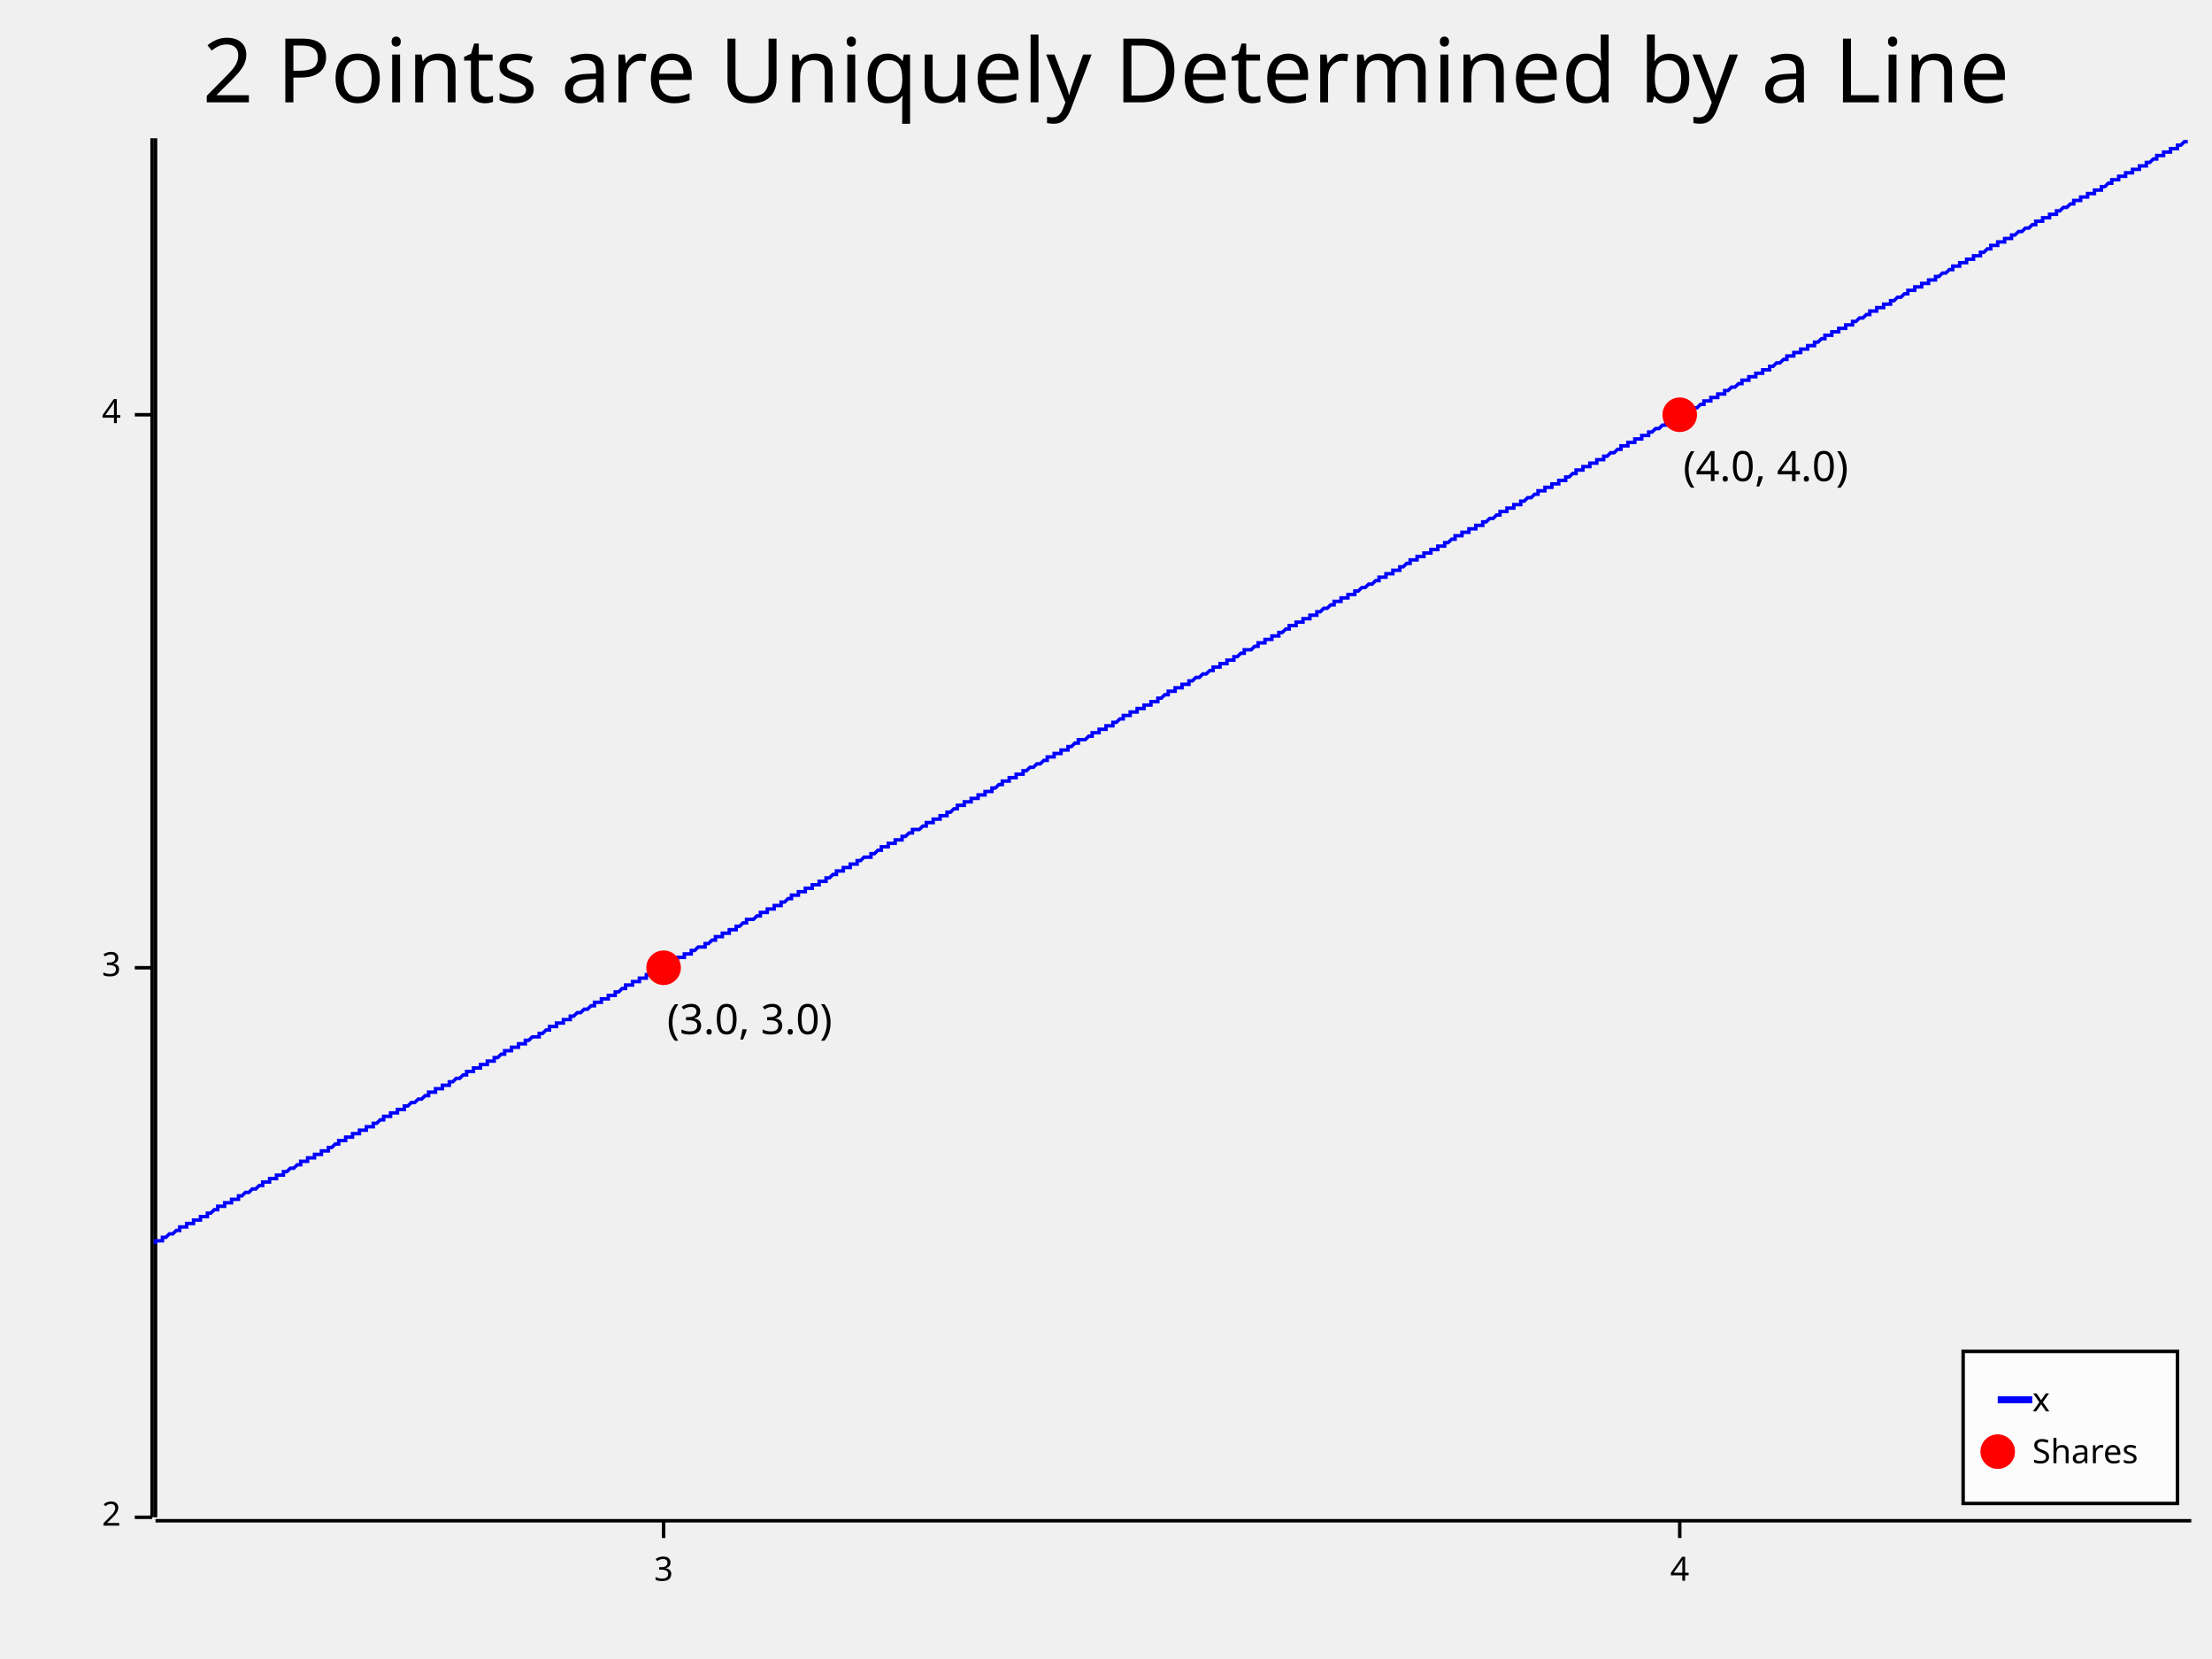
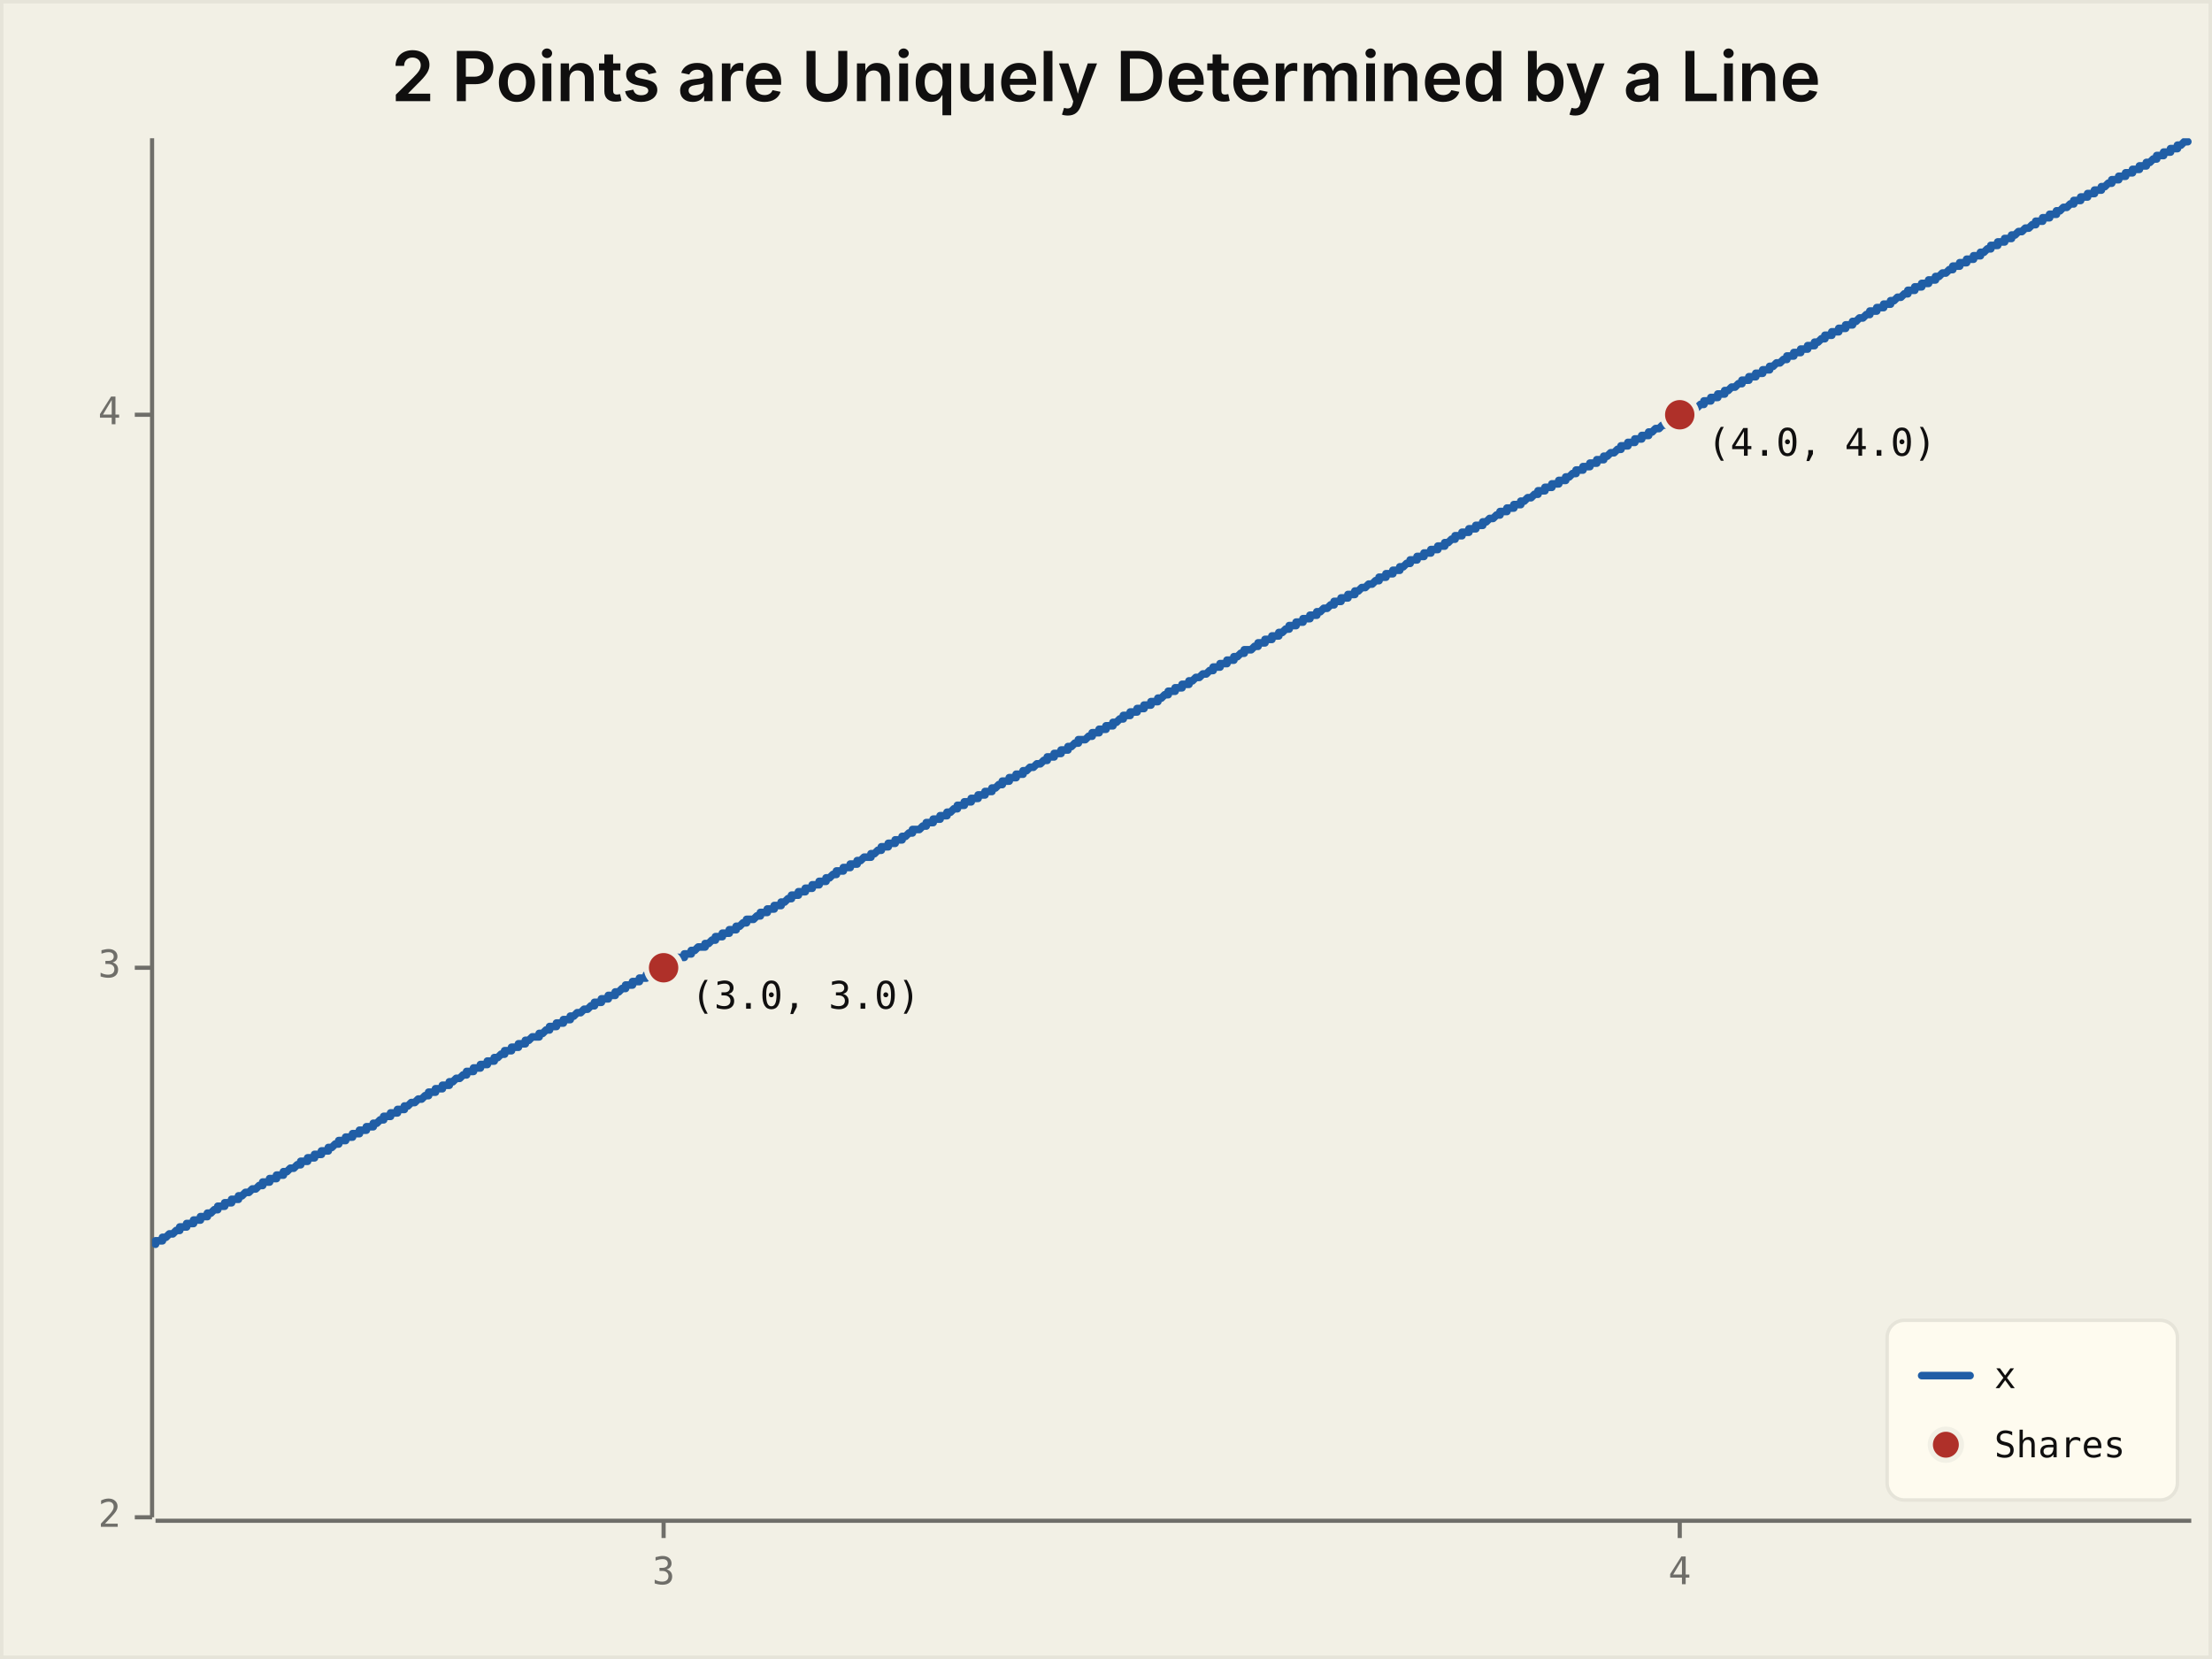
- <svg xmlns="http://www.w3.org/2000/svg" width="640" height="480" viewBox="0 0 640 480">
-   <text x="320" y="10" dy="0.76em" text-anchor="middle" font-family="sans-serif" font-size="25.806" opacity="1" fill="#000000">
- 2 Points are Uniquely Determined by a Line
- </text>
-   <polyline fill="none" opacity="1" stroke="#000000" stroke-width="1" points="44,40 44,439 " />
-   <text x="35" y="439" dy="0.5ex" text-anchor="end" font-family="sans-serif" font-size="9.677" opacity="1" fill="#000000">
- 2
- </text>
-   <polyline fill="none" opacity="1" stroke="#000000" stroke-width="1" points="39,439 44,439 " />
-   <text x="35" y="280" dy="0.5ex" text-anchor="end" font-family="sans-serif" font-size="9.677" opacity="1" fill="#000000">
- 3
- </text>
-   <polyline fill="none" opacity="1" stroke="#000000" stroke-width="1" points="39,280 44,280 " />
-   <text x="35" y="120" dy="0.5ex" text-anchor="end" font-family="sans-serif" font-size="9.677" opacity="1" fill="#000000">
- 4
- </text>
-   <polyline fill="none" opacity="1" stroke="#000000" stroke-width="1" points="39,120 44,120 " />
-   <polyline fill="none" opacity="1" stroke="#000000" stroke-width="1" points="45,440 634,440 " />
-   <text x="192" y="450" dy="0.76em" text-anchor="middle" font-family="sans-serif" font-size="9.677" opacity="1" fill="#000000">
- 3
- </text>
-   <polyline fill="none" opacity="1" stroke="#000000" stroke-width="1" points="192,440 192,445 " />
-   <text x="486" y="450" dy="0.76em" text-anchor="middle" font-family="sans-serif" font-size="9.677" opacity="1" fill="#000000">
- 4
- </text>
-   <polyline fill="none" opacity="1" stroke="#000000" stroke-width="1" points="486,440 486,445 " />
-   <polyline fill="none" opacity="1" stroke="#000000" stroke-width="1" points="45,439 45,40 " />
-   <polyline fill="none" opacity="1" stroke="#0000FF" stroke-width="1" points="45,360 45,360 45,359 45,359 46,359 46,359 46,359 47,359 47,358 47,358 47,358 48,358 48,358 48,358 49,357 49,357 49,357 50,357 50,357 50,357 50,357 51,356 51,356 51,356 52,356 52,356 52,356 52,355 53,355 53,355 53,355 54,355 54,355 54,354 55,354 55,354 55,354 55,354 56,354 56,353 56,353 57,353 57,353 57,353 57,353 58,353 58,352 58,352 59,352 59,352 59,352 60,352 60,351 60,351 60,351 61,351 61,351 61,351 62,350 62,350 62,350 62,350 63,350 63,350 63,349 64,349 64,349 64,349 65,349 65,349 65,349 65,348 66,348 66,348 66,348 67,348 67,348 67,347 67,347 68,347 68,347 68,347 69,347 69,346 69,346 70,346 70,346 70,346 70,346 71,345 71,345 71,345 72,345 72,345 72,345 72,345 73,344 73,344 73,344 74,344 74,344 74,344 75,343 75,343 75,343 75,343 76,343 76,343 76,342 77,342 77,342 77,342 77,342 78,342 78,342 78,341 79,341 79,341 79,341 80,341 80,341 80,340 80,340 81,340 81,340 81,340 82,340 82,339 82,339 82,339 83,339 83,339 83,339 84,338 84,338 84,338 85,338 85,338 85,338 85,338 86,337 86,337 86,337 87,337 87,337 87,337 87,336 88,336 88,336 88,336 89,336 89,336 89,335 90,335 90,335 90,335 90,335 91,335 91,334 91,334 92,334 92,334 92,334 93,334 93,334 93,333 93,333 94,333 94,333 94,333 95,333 95,332 95,332 95,332 96,332 96,332 96,332 97,331 97,331 97,331 98,331 98,331 98,331 98,330 99,330 99,330 99,330 100,330 100,330 100,330 100,329 101,329 101,329 101,329 102,329 102,329 102,328 103,328 103,328 103,328 103,328 104,328 104,327 104,327 105,327 105,327 105,327 105,327 106,327 106,326 106,326 107,326 107,326 107,326 108,326 108,325 108,325 108,325 109,325 109,325 109,325 110,324 110,324 110,324 110,324 111,324 111,324 111,323 112,323 112,323 112,323 113,323 113,323 113,323 113,322 114,322 114,322 114,322 115,322 115,322 115,321 115,321 116,321 116,321 116,321 117,321 117,320 117,320 118,320 118,320 118,320 118,320 119,319 119,319 119,319 120,319 120,319 120,319 120,319 121,318 121,318 121,318 122,318 122,318 122,318 123,317 123,317 123,317 123,317 124,317 124,317 124,316 125,316 125,316 125,316 125,316 126,316 126,315 126,315 127,315 127,315 127,315 128,315 128,315 128,314 128,314 129,314 129,314 129,314 130,314 130,313 130,313 130,313 131,313 131,313 131,313 132,312 132,312 132,312 133,312 133,312 133,312 133,312 134,311 134,311 134,311 135,311 135,311 135,311 135,310 136,310 136,310 136,310 137,310 137,310 137,309 138,309 138,309 138,309 138,309 139,309 139,308 139,308 140,308 140,308 140,308 141,308 141,308 141,307 141,307 142,307 142,307 142,307 143,307 143,306 143,306 143,306 144,306 144,306 144,306 145,305 145,305 145,305 146,305 146,305 146,305 146,304 147,304 147,304 147,304 148,304 148,304 148,304 148,303 149,303 149,303 149,303 150,303 150,303 150,302 151,302 151,302 151,302 151,302 152,302 152,301 152,301 153,301 153,301 153,301 153,301 154,300 154,300 154,300 155,300 155,300 155,300 156,300 156,299 156,299 156,299 157,299 157,299 157,299 158,298 158,298 158,298 158,298 159,298 159,298 159,297 160,297 160,297 160,297 161,297 161,297 161,297 161,296 162,296 162,296 162,296 163,296 163,296 163,295 163,295 164,295 164,295 164,295 165,295 165,294 165,294 166,294 166,294 166,294 166,294 167,293 167,293 167,293 168,293 168,293 168,293 168,293 169,292 169,292 169,292 170,292 170,292 170,292 171,291 171,291 171,291 171,291 172,291 172,291 172,290 173,290 173,290 173,290 173,290 174,290 174,289 174,289 175,289 175,289 175,289 176,289 176,289 176,288 176,288 177,288 177,288 177,288 178,288 178,287 178,287 178,287 179,287 179,287 179,287 180,286 180,286 180,286 181,286 181,286 181,286 181,285 182,285 182,285 182,285 183,285 183,285 183,285 183,284 184,284 184,284 184,284 185,284 185,284 185,283 186,283 186,283 186,283 186,283 187,283 187,282 187,282 188,282 188,282 188,282 189,282 189,282 189,281 189,281 190,281 190,281 190,281 191,281 191,280 191,280 191,280 192,280 192,280 192,280 193,279 193,279 193,279 194,279 194,279 194,279 194,278 195,278 195,278 195,278 196,278 196,278 196,278 196,277 197,277 197,277 197,277 198,277 198,277 198,276 199,276 199,276 199,276 199,276 200,276 200,275 200,275 201,275 201,275 201,275 201,275 202,274 202,274 202,274 203,274 203,274 203,274 204,274 204,273 204,273 204,273 205,273 205,273 205,273 206,272 206,272 206,272 206,272 207,272 207,272 207,271 208,271 208,271 208,271 209,271 209,271 209,270 209,270 210,270 210,270 210,270 211,270 211,270 211,269 211,269 212,269 212,269 212,269 213,269 213,268 213,268 214,268 214,268 214,268 214,268 215,267 215,267 215,267 216,267 216,267 216,267 216,266 217,266 217,266 217,266 218,266 218,266 218,266 219,265 219,265 219,265 219,265 220,265 220,265 220,264 221,264 221,264 221,264 221,264 222,264 222,263 222,263 223,263 223,263 223,263 224,263 224,263 224,262 224,262 225,262 225,262 225,262 226,262 226,261 226,261 226,261 227,261 227,261 227,261 228,260 228,260 228,260 229,260 229,260 229,260 229,259 230,259 230,259 230,259 231,259 231,259 231,259 231,258 232,258 232,258 232,258 233,258 233,258 233,257 234,257 234,257 234,257 234,257 235,257 235,256 235,256 236,256 236,256 236,256 237,256 237,255 237,255 237,255 238,255 238,255 238,255 239,255 239,254 239,254 239,254 240,254 240,254 240,254 241,253 241,253 241,253 242,253 242,253 242,253 242,252 243,252 243,252 243,252 244,252 244,252 244,251 244,251 245,251 245,251 245,251 246,251 246,251 246,250 247,250 247,250 247,250 247,250 248,250 248,249 248,249 249,249 249,249 249,249 249,249 250,248 250,248 250,248 251,248 251,248 251,248 252,248 252,247 252,247 252,247 253,247 253,247 253,247 254,246 254,246 254,246 254,246 255,246 255,246 255,245 256,245 256,245 256,245 257,245 257,245 257,244 257,244 258,244 258,244 258,244 259,244 259,244 259,243 259,243 260,243 260,243 260,243 261,243 261,242 261,242 262,242 262,242 262,242 262,242 263,241 263,241 263,241 264,241 264,241 264,241 264,240 265,240 265,240 265,240 266,240 266,240 266,240 267,239 267,239 267,239 267,239 268,239 268,239 268,238 269,238 269,238 269,238 269,238 270,238 270,237 270,237 271,237 271,237 271,237 272,237 272,236 272,236 272,236 273,236 273,236 273,236 274,236 274,235 274,235 274,235 275,235 275,235 275,235 276,234 276,234 276,234 277,234 277,234 277,234 277,233 278,233 278,233 278,233 279,233 279,233 279,233 279,232 280,232 280,232 280,232 281,232 281,232 281,231 282,231 282,231 282,231 282,231 283,231 283,230 283,230 284,230 284,230 284,230 285,230 285,229 285,229 285,229 286,229 286,229 286,229 287,229 287,228 287,228 287,228 288,228 288,228 288,228 289,227 289,227 289,227 290,227 290,227 290,227 290,226 291,226 291,226 291,226 292,226 292,226 292,225 292,225 293,225 293,225 293,225 294,225 294,225 294,224 295,224 295,224 295,224 295,224 296,224 296,223 296,223 297,223 297,223 297,223 297,223 298,222 298,222 298,222 299,222 299,222 299,222 300,221 300,221 300,221 300,221 301,221 301,221 301,221 302,220 302,220 302,220 302,220 303,220 303,220 303,219 304,219 304,219 304,219 305,219 305,219 305,218 305,218 306,218 306,218 306,218 307,218 307,218 307,217 307,217 308,217 308,217 308,217 309,217 309,216 309,216 310,216 310,216 310,216 310,216 311,215 311,215 311,215 312,215 312,215 312,215 312,214 313,214 313,214 313,214 314,214 314,214 314,214 315,213 315,213 315,213 315,213 316,213 316,213 316,212 317,212 317,212 317,212 317,212 318,212 318,211 318,211 319,211 319,211 319,211 320,211 320,210 320,210 320,210 321,210 321,210 321,210 322,210 322,209 322,209 322,209 323,209 323,209 323,209 324,208 324,208 324,208 325,208 325,208 325,208 325,207 326,207 326,207 326,207 327,207 327,207 327,206 327,206 328,206 328,206 328,206 329,206 329,206 329,205 330,205 330,205 330,205 330,205 331,205 331,204 331,204 332,204 332,204 332,204 333,204 333,203 333,203 333,203 334,203 334,203 334,203 335,203 335,202 335,202 335,202 336,202 336,202 336,202 337,201 337,201 337,201 338,201 338,201 338,201 338,200 339,200 339,200 339,200 340,200 340,200 340,199 340,199 341,199 341,199 341,199 342,199 342,199 342,198 343,198 343,198 343,198 343,198 344,198 344,197 344,197 345,197 345,197 345,197 345,197 346,196 346,196 346,196 347,196 347,196 347,196 348,195 348,195 348,195 348,195 349,195 349,195 349,195 350,194 350,194 350,194 350,194 351,194 351,194 351,193 352,193 352,193 352,193 353,193 353,193 353,192 353,192 354,192 354,192 354,192 355,192 355,191 355,191 355,191 356,191 356,191 356,191 357,191 357,190 357,190 358,190 358,190 358,190 358,190 359,189 359,189 359,189 360,189 360,189 360,189 360,188 361,188 361,188 361,188 362,188 362,188 362,188 363,187 363,187 363,187 363,187 364,187 364,187 364,186 365,186 365,186 365,186 365,186 366,186 366,185 366,185 367,185 367,185 367,185 368,185 368,184 368,184 368,184 369,184 369,184 369,184 370,184 370,183 370,183 370,183 371,183 371,183 371,183 372,182 372,182 372,182 373,182 373,182 373,182 373,181 374,181 374,181 374,181 375,181 375,181 375,180 375,180 376,180 376,180 376,180 377,180 377,180 377,179 378,179 378,179 378,179 378,179 379,179 379,178 379,178 380,178 380,178 380,178 381,178 381,177 381,177 381,177 382,177 382,177 382,177 383,176 383,176 383,176 383,176 384,176 384,176 384,176 385,175 385,175 385,175 386,175 386,175 386,175 386,174 387,174 387,174 387,174 388,174 388,174 388,173 388,173 389,173 389,173 389,173 390,173 390,173 390,172 391,172 391,172 391,172 391,172 392,172 392,171 392,171 393,171 393,171 393,171 393,171 394,170 394,170 394,170 395,170 395,170 395,170 396,169 396,169 396,169 396,169 397,169 397,169 397,169 398,168 398,168 398,168 398,168 399,168 399,168 399,167 400,167 400,167 400,167 401,167 401,167 401,166 401,166 402,166 402,166 402,166 403,166 403,165 403,165 403,165 404,165 404,165 404,165 405,165 405,164 405,164 406,164 406,164 406,164 406,164 407,163 407,163 407,163 408,163 408,163 408,163 408,162 409,162 409,162 409,162 410,162 410,162 410,161 411,161 411,161 411,161 411,161 412,161 412,161 412,160 413,160 413,160 413,160 413,160 414,160 414,159 414,159 415,159 415,159 415,159 416,159 416,158 416,158 416,158 417,158 417,158 417,158 418,158 418,157 418,157 418,157 419,157 419,157 419,157 420,156 420,156 420,156 421,156 421,156 421,156 421,155 422,155 422,155 422,155 423,155 423,155 423,154 423,154 424,154 424,154 424,154 425,154 425,154 425,153 426,153 426,153 426,153 426,153 427,153 427,152 427,152 428,152 428,152 428,152 429,152 429,151 429,151 429,151 430,151 430,151 430,151 431,150 431,150 431,150 431,150 432,150 432,150 432,150 433,149 433,149 433,149 434,149 434,149 434,149 434,148 435,148 435,148 435,148 436,148 436,148 436,147 436,147 437,147 437,147 437,147 438,147 438,146 438,146 439,146 439,146 439,146 439,146 440,146 440,145 440,145 441,145 441,145 441,145 441,145 442,144 442,144 442,144 443,144 443,144 443,144 444,143 444,143 444,143 444,143 445,143 445,143 445,142 446,142 446,142 446,142 446,142 447,142 447,142 447,141 448,141 448,141 448,141 449,141 449,141 449,140 449,140 450,140 450,140 450,140 451,140 451,139 451,139 451,139 452,139 452,139 452,139 453,139 453,138 453,138 454,138 454,138 454,138 454,138 455,137 455,137 455,137 456,137 456,137 456,137 456,136 457,136 457,136 457,136 458,136 458,136 458,135 459,135 459,135 459,135 459,135 460,135 460,135 460,134 461,134 461,134 461,134 461,134 462,134 462,133 462,133 463,133 463,133 463,133 464,133 464,132 464,132 464,132 465,132 465,132 465,132 466,131 466,131 466,131 466,131 467,131 467,131 467,131 468,130 468,130 468,130 469,130 469,130 469,130 469,129 470,129 470,129 470,129 471,129 471,129 471,128 471,128 472,128 472,128 472,128 473,128 473,127 473,127 474,127 474,127 474,127 474,127 475,127 475,126 475,126 476,126 476,126 476,126 477,126 477,125 477,125 477,125 478,125 478,125 478,125 479,124 479,124 479,124 479,124 480,124 480,124 480,124 481,123 481,123 481,123 482,123 482,123 482,123 482,122 483,122 483,122 483,122 484,122 484,122 484,121 484,121 485,121 485,121 485,121 486,121 486,120 486,120 487,120 487,120 487,120 487,120 488,120 488,119 488,119 489,119 489,119 489,119 489,119 490,118 490,118 490,118 491,118 491,118 491,118 492,117 492,117 492,117 492,117 493,117 493,117 493,116 494,116 494,116 494,116 494,116 495,116 495,116 495,115 496,115 496,115 496,115 497,115 497,115 497,114 497,114 498,114 498,114 498,114 499,114 499,113 499,113 499,113 500,113 500,113 500,113 501,112 501,112 501,112 502,112 502,112 502,112 502,112 503,111 503,111 503,111 504,111 504,111 504,111 504,110 505,110 505,110 505,110 506,110 506,110 506,109 507,109 507,109 507,109 507,109 508,109 508,109 508,108 509,108 509,108 509,108 509,108 510,108 510,107 510,107 511,107 511,107 511,107 512,107 512,106 512,106 512,106 513,106 513,106 513,106 514,105 514,105 514,105 514,105 515,105 515,105 515,105 516,104 516,104 516,104 517,104 517,104 517,104 517,103 518,103 518,103 518,103 519,103 519,103 519,102 519,102 520,102 520,102 520,102 521,102 521,101 521,101 522,101 522,101 522,101 522,101 523,101 523,100 523,100 524,100 524,100 524,100 525,100 525,99 525,99 525,99 526,99 526,99 526,99 527,98 527,98 527,98 527,98 528,98 528,98 528,97 529,97 529,97 529,97 530,97 530,97 530,97 530,96 531,96 531,96 531,96 532,96 532,96 532,95 532,95 533,95 533,95 533,95 534,95 534,94 534,94 535,94 535,94 535,94 535,94 536,94 536,93 536,93 537,93 537,93 537,93 537,93 538,92 538,92 538,92 539,92 539,92 539,92 540,91 540,91 540,91 540,91 541,91 541,91 541,90 542,90 542,90 542,90 542,90 543,90 543,90 543,89 544,89 544,89 544,89 545,89 545,89 545,88 545,88 546,88 546,88 546,88 547,88 547,87 547,87 547,87 548,87 548,87 548,87 549,86 549,86 549,86 550,86 550,86 550,86 550,86 551,85 551,85 551,85 552,85 552,85 552,85 552,84 553,84 553,84 553,84 554,84 554,84 554,83 555,83 555,83 555,83 555,83 556,83 556,82 556,82 557,82 557,82 557,82 557,82 558,82 558,81 558,81 559,81 559,81 559,81 560,81 560,80 560,80 560,80 561,80 561,80 561,80 562,79 562,79 562,79 562,79 563,79 563,79 563,79 564,78 564,78 564,78 565,78 565,78 565,78 565,77 566,77 566,77 566,77 567,77 567,77 567,76 567,76 568,76 568,76 568,76 569,76 569,75 569,75 570,75 570,75 570,75 570,75 571,75 571,74 571,74 572,74 572,74 572,74 573,74 573,73 573,73 573,73 574,73 574,73 574,73 575,72 575,72 575,72 575,72 576,72 576,72 576,71 577,71 577,71 577,71 578,71 578,71 578,71 578,70 579,70 579,70 579,70 580,70 580,70 580,69 580,69 581,69 581,69 581,69 582,69 582,68 582,68 583,68 583,68 583,68 583,68 584,67 584,67 584,67 585,67 585,67 585,67 585,67 586,66 586,66 586,66 587,66 587,66 587,66 588,65 588,65 588,65 588,65 589,65 589,65 589,64 590,64 590,64 590,64 590,64 591,64 591,64 591,63 592,63 592,63 592,63 593,63 593,63 593,62 593,62 594,62 594,62 594,62 595,62 595,61 595,61 595,61 596,61 596,61 596,61 597,60 597,60 597,60 598,60 598,60 598,60 598,60 599,59 599,59 599,59 600,59 600,59 600,59 600,58 601,58 601,58 601,58 602,58 602,58 602,57 603,57 603,57 603,57 603,57 604,57 604,56 604,56 605,56 605,56 605,56 605,56 606,56 606,55 606,55 607,55 607,55 607,55 608,55 608,54 608,54 608,54 609,54 609,54 609,54 610,53 610,53 610,53 610,53 611,53 611,53 611,52 612,52 612,52 612,52 613,52 613,52 613,52 613,51 614,51 614,51 614,51 615,51 615,51 615,50 615,50 616,50 616,50 616,50 617,50 617,49 617,49 618,49 618,49 618,49 618,49 619,49 619,48 619,48 620,48 620,48 620,48 621,48 621,47 621,47 621,47 622,47 622,47 622,47 623,46 623,46 623,46 623,46 624,46 624,46 624,45 625,45 625,45 625,45 626,45 626,45 626,45 626,44 627,44 627,44 627,44 628,44 628,44 628,43 628,43 629,43 629,43 629,43 630,43 630,42 630,42 631,42 631,42 631,42 631,42 632,41 632,41 632,41 633,41 633,41 633,41 633,41 " />
-   <circle cx="192" cy="280" r="5" opacity="1" fill="#FF0000" stroke="none" stroke-width="1" />
-   <text x="193" y="290" dy="0.76em" text-anchor="start" font-family="sans-serif" font-size="12.097" opacity="1" fill="#000000">
- (3.0, 3.0)
- </text>
-   <circle cx="486" cy="120" r="5" opacity="1" fill="#FF0000" stroke="none" stroke-width="1" />
-   <text x="487" y="130" dy="0.76em" text-anchor="start" font-family="sans-serif" font-size="12.097" opacity="1" fill="#000000">
- (4.0, 4.0)
- </text>
-   <rect x="568" y="391" width="62" height="44" opacity="0.8" fill="#FFFFFF" stroke="none" />
-   <rect x="568" y="391" width="62" height="44" opacity="1" fill="none" stroke="#000000" />
-   <text x="588" y="401" dy="0.76em" text-anchor="start" font-family="sans-serif" font-size="9.677" opacity="1" fill="#000000">
- x
- </text>
-   <text x="588" y="416" dy="0.76em" text-anchor="start" font-family="sans-serif" font-size="9.677" opacity="1" fill="#000000">
- Shares
- </text>
-   <polyline fill="none" opacity="1" stroke="#0000FF" stroke-width="2" points="578,405 588,405 " />
-   <circle cx="578" cy="420" r="5" opacity="1" fill="#FF0000" stroke="none" stroke-width="1" />
+ <svg xmlns="http://www.w3.org/2000/svg" viewBox="0 0 640 480" width="640" height="480" role="img" aria-labelledby="title">
+   <defs>
+     <style>
+       .bg { fill: #f2f0e5; stroke: #e6e4d9; stroke-width: 1; }
+       .title {
+         fill: #100f0f;
+         font-family: ui-sans-serif, system-ui, -apple-system, sans-serif;
+         font-size: 20px;
+         font-weight: 600;
+       }
+       .axis { fill: none; stroke: #6f6e69; stroke-width: 1.2; }
+       .zero-axis { fill: none; stroke: #b7b5ac; stroke-width: 1; stroke-dasharray: 4 3; }
+       .tick-label {
+         fill: #6f6e69;
+         font-family: ui-monospace, "SF Mono", Menlo, Consolas, monospace;
+         font-size: 11px;
+       }
+       .curve {
+         fill: none;
+         stroke: #205ea6;
+         stroke-width: 2.2;
+         stroke-linecap: round;
+         stroke-linejoin: round;
+       }
+       .share { fill: #af3029; stroke: #f2f0e5; stroke-width: 1.5; }
+       .secret { fill: #66800b; stroke: #f2f0e5; stroke-width: 1.5; }
+       .point-label {
+         fill: #100f0f;
+         font-family: ui-monospace, "SF Mono", Menlo, Consolas, monospace;
+         font-size: 11px;
+         font-weight: 500;
+         paint-order: stroke;
+         stroke: #f2f0e5;
+         stroke-width: 3px;
+         stroke-linejoin: round;
+       }
+       .legend-bg { fill: #fffcf0; fill-opacity: 0.92; stroke: #e6e4d9; stroke-width: 1; }
+       .legend-text {
+         fill: #100f0f;
+         font-family: ui-monospace, "SF Mono", Menlo, Consolas, monospace;
+         font-size: 10.5px;
+       }
+       .legend-line { fill: none; stroke: #205ea6; stroke-width: 2.2; stroke-linecap: round; }
+       @media (prefers-color-scheme: dark) {
+         .bg { fill: #1c1b1a; stroke: #282726; }
+         .title { fill: #cecdc3; }
+         .axis { stroke: #878580; }
+         .zero-axis { stroke: #575653; }
+         .tick-label { fill: #878580; }
+         .curve { stroke: #4385be; }
+         .share { fill: #d14d41; stroke: #1c1b1a; }
+         .secret { fill: #879a39; stroke: #1c1b1a; }
+         .point-label { fill: #cecdc3; stroke: #1c1b1a; }
+         .legend-bg { fill: #100f0f; stroke: #282726; }
+         .legend-text { fill: #cecdc3; }
+         .legend-line { stroke: #4385be; }
+       }
+     </style>
+     <clipPath id="plot-area">
+       <rect x="44" y="40" width="591" height="400" />
+     </clipPath>
+   </defs>
+   <rect class="bg" x="0.5" y="0.5" width="639" height="479" />
+   <text class="title" x="320" y="22" text-anchor="middle" dominant-baseline="central">2 Points are Uniquely Determined by a Line</text>
+   <line class="axis" x1="44" y1="40" x2="44" y2="439" />
+   <text class="tick-label" x="35" y="439" dy="0.5ex" text-anchor="end">2</text>
+   <line class="axis" x1="39" y1="439" x2="44" y2="439" />
+   <text class="tick-label" x="35" y="280" dy="0.5ex" text-anchor="end">3</text>
+   <line class="axis" x1="39" y1="280" x2="44" y2="280" />
+   <text class="tick-label" x="35" y="120" dy="0.5ex" text-anchor="end">4</text>
+   <line class="axis" x1="39" y1="120" x2="44" y2="120" />
+   <line class="axis" x1="45" y1="440" x2="634" y2="440" />
+   <text class="tick-label" x="192" y="450" dy="0.76em" text-anchor="middle">3</text>
+   <line class="axis" x1="192" y1="440" x2="192" y2="445" />
+   <text class="tick-label" x="486" y="450" dy="0.76em" text-anchor="middle">4</text>
+   <line class="axis" x1="486" y1="440" x2="486" y2="445" />
+   <polyline class="curve" clip-path="url(#plot-area)" points="45,360 45,359 46,359 47,359 47,358 48,358 49,357 50,357 51,356 52,356 52,355 53,355 54,355 54,354 55,354 56,354 56,353 57,353 58,353 58,352 59,352 60,352 60,351 61,351 62,350 63,350 63,349 64,349 65,349 65,348 66,348 67,348 67,347 68,347 69,347 69,346 70,346 71,345 72,345 73,344 74,344 75,343 76,343 76,342 77,342 78,342 78,341 79,341 80,341 80,340 81,340 82,340 82,339 83,339 84,338 85,338 86,337 87,337 87,336 88,336 89,336 89,335 90,335 91,335 91,334 92,334 93,334 93,333 94,333 95,333 95,332 96,332 97,331 98,331 98,330 99,330 100,330 100,329 101,329 102,329 102,328 103,328 104,328 104,327 105,327 106,327 106,326 107,326 108,326 108,325 109,325 110,324 111,324 111,323 112,323 113,323 113,322 114,322 115,322 115,321 116,321 117,321 117,320 118,320 119,319 120,319 121,318 122,318 123,317 124,317 124,316 125,316 126,316 126,315 127,315 128,315 128,314 129,314 130,314 130,313 131,313 132,312 133,312 134,311 135,311 135,310 136,310 137,310 137,309 138,309 139,309 139,308 140,308 141,308 141,307 142,307 143,307 143,306 144,306 145,305 146,305 146,304 147,304 148,304 148,303 149,303 150,303 150,302 151,302 152,302 152,301 153,301 154,300 155,300 156,300 156,299 157,299 158,298 159,298 159,297 160,297 161,297 161,296 162,296 163,296 163,295 164,295 165,295 165,294 166,294 167,293 168,293 169,292 170,292 171,291 172,291 172,290 173,290 174,290 174,289 175,289 176,289 176,288 177,288 178,288 178,287 179,287 180,286 181,286 181,285 182,285 183,285 183,284 184,284 185,284 185,283 186,283 187,283 187,282 188,282 189,282 189,281 190,281 191,281 191,280 192,280 193,279 194,279 194,278 195,278 196,278 196,277 197,277 198,277 198,276 199,276 200,276 200,275 201,275 202,274 203,274 204,274 204,273 205,273 206,272 207,272 207,271 208,271 209,271 209,270 210,270 211,270 211,269 212,269 213,269 213,268 214,268 215,267 216,267 216,266 217,266 218,266 219,265 220,265 220,264 221,264 222,264 222,263 223,263 224,263 224,262 225,262 226,262 226,261 227,261 228,260 229,260 229,259 230,259 231,259 231,258 232,258 233,258 233,257 234,257 235,257 235,256 236,256 237,256 237,255 238,255 239,255 239,254 240,254 241,253 242,253 242,252 243,252 244,252 244,251 245,251 246,251 246,250 247,250 248,250 248,249 249,249 250,248 251,248 252,248 252,247 253,247 254,246 255,246 255,245 256,245 257,245 257,244 258,244 259,244 259,243 260,243 261,243 261,242 262,242 263,241 264,241 264,240 265,240 266,240 267,239 268,239 268,238 269,238 270,238 270,237 271,237 272,237 272,236 273,236 274,236 274,235 275,235 276,234 277,234 277,233 278,233 279,233 279,232 280,232 281,232 281,231 282,231 283,231 283,230 284,230 285,230 285,229 286,229 287,229 287,228 288,228 289,227 290,227 290,226 291,226 292,226 292,225 293,225 294,225 294,224 295,224 296,224 296,223 297,223 298,222 299,222 300,221 301,221 302,220 303,220 303,219 304,219 305,219 305,218 306,218 307,218 307,217 308,217 309,217 309,216 310,216 311,215 312,215 312,214 313,214 314,214 315,213 316,213 316,212 317,212 318,212 318,211 319,211 320,211 320,210 321,210 322,210 322,209 323,209 324,208 325,208 325,207 326,207 327,207 327,206 328,206 329,206 329,205 330,205 331,205 331,204 332,204 333,204 333,203 334,203 335,203 335,202 336,202 337,201 338,201 338,200 339,200 340,200 340,199 341,199 342,199 342,198 343,198 344,198 344,197 345,197 346,196 347,196 348,195 349,195 350,194 351,194 351,193 352,193 353,193 353,192 354,192 355,192 355,191 356,191 357,191 357,190 358,190 359,189 360,189 360,188 361,188 362,188 363,187 364,187 364,186 365,186 366,186 366,185 367,185 368,185 368,184 369,184 370,184 370,183 371,183 372,182 373,182 373,181 374,181 375,181 375,180 376,180 377,180 377,179 378,179 379,179 379,178 380,178 381,178 381,177 382,177 383,176 384,176 385,175 386,175 386,174 387,174 388,174 388,173 389,173 390,173 390,172 391,172 392,172 392,171 393,171 394,170 395,170 396,169 397,169 398,168 399,168 399,167 400,167 401,167 401,166 402,166 403,166 403,165 404,165 405,165 405,164 406,164 407,163 408,163 408,162 409,162 410,162 410,161 411,161 412,161 412,160 413,160 414,160 414,159 415,159 416,159 416,158 417,158 418,158 418,157 419,157 420,156 421,156 421,155 422,155 423,155 423,154 424,154 425,154 425,153 426,153 427,153 427,152 428,152 429,152 429,151 430,151 431,150 432,150 433,149 434,149 434,148 435,148 436,148 436,147 437,147 438,147 438,146 439,146 440,146 440,145 441,145 442,144 443,144 444,143 445,143 445,142 446,142 447,142 447,141 448,141 449,141 449,140 450,140 451,140 451,139 452,139 453,139 453,138 454,138 455,137 456,137 456,136 457,136 458,136 458,135 459,135 460,135 460,134 461,134 462,134 462,133 463,133 464,133 464,132 465,132 466,131 467,131 468,130 469,130 469,129 470,129 471,129 471,128 472,128 473,128 473,127 474,127 475,127 475,126 476,126 477,126 477,125 478,125 479,124 480,124 481,123 482,123 482,122 483,122 484,122 484,121 485,121 486,121 486,120 487,120 488,120 488,119 489,119 490,118 491,118 492,117 493,117 493,116 494,116 495,116 495,115 496,115 497,115 497,114 498,114 499,114 499,113 500,113 501,112 502,112 503,111 504,111 504,110 505,110 506,110 506,109 507,109 508,109 508,108 509,108 510,108 510,107 511,107 512,107 512,106 513,106 514,105 515,105 516,104 517,104 517,103 518,103 519,103 519,102 520,102 521,102 521,101 522,101 523,101 523,100 524,100 525,100 525,99 526,99 527,98 528,98 528,97 529,97 530,97 530,96 531,96 532,96 532,95 533,95 534,95 534,94 535,94 536,94 536,93 537,93 538,92 539,92 540,91 541,91 541,90 542,90 543,90 543,89 544,89 545,89 545,88 546,88 547,88 547,87 548,87 549,86 550,86 551,85 552,85 552,84 553,84 554,84 554,83 555,83 556,83 556,82 557,82 558,82 558,81 559,81 560,81 560,80 561,80 562,79 563,79 564,78 565,78 565,77 566,77 567,77 567,76 568,76 569,76 569,75 570,75 571,75 571,74 572,74 573,74 573,73 574,73 575,72 576,72 576,71 577,71 578,71 578,70 579,70 580,70 580,69 581,69 582,69 582,68 583,68 584,67 585,67 586,66 587,66 588,65 589,65 589,64 590,64 591,64 591,63 592,63 593,63 593,62 594,62 595,62 595,61 596,61 597,60 598,60 599,59 600,59 600,58 601,58 602,58 602,57 603,57 604,57 604,56 605,56 606,56 606,55 607,55 608,55 608,54 609,54 610,53 611,53 611,52 612,52 613,52 613,51 614,51 615,51 615,50 616,50 617,50 617,49 618,49 619,49 619,48 620,48 621,48 621,47 622,47 623,46 624,46 624,45 625,45 626,45 626,44 627,44 628,44 628,43 629,43 630,43 630,42 631,42 632,41 633,41" />
+   <circle class="share" cx="192" cy="280" r="5" />
+   <circle class="share" cx="486" cy="120" r="5" />
+   <text class="point-label" x="200" y="288" dy="0.35em" text-anchor="start">(3.0, 3.0)</text>
+   <text class="point-label" x="494" y="128" dy="0.35em" text-anchor="start">(4.0, 4.0)</text>
+   <g class="legend">
+     <rect class="legend-bg" x="546" y="382" width="84" height="52" rx="5" />
+     <line class="legend-line" x1="556" y1="398" x2="570" y2="398" />
+     <text class="legend-text" x="577" y="398" dominant-baseline="central">x</text>
+     <circle class="share" cx="563" cy="418" r="4.5" />
+     <text class="legend-text" x="577" y="418" dominant-baseline="central">Shares</text>
+   </g>
</svg>
